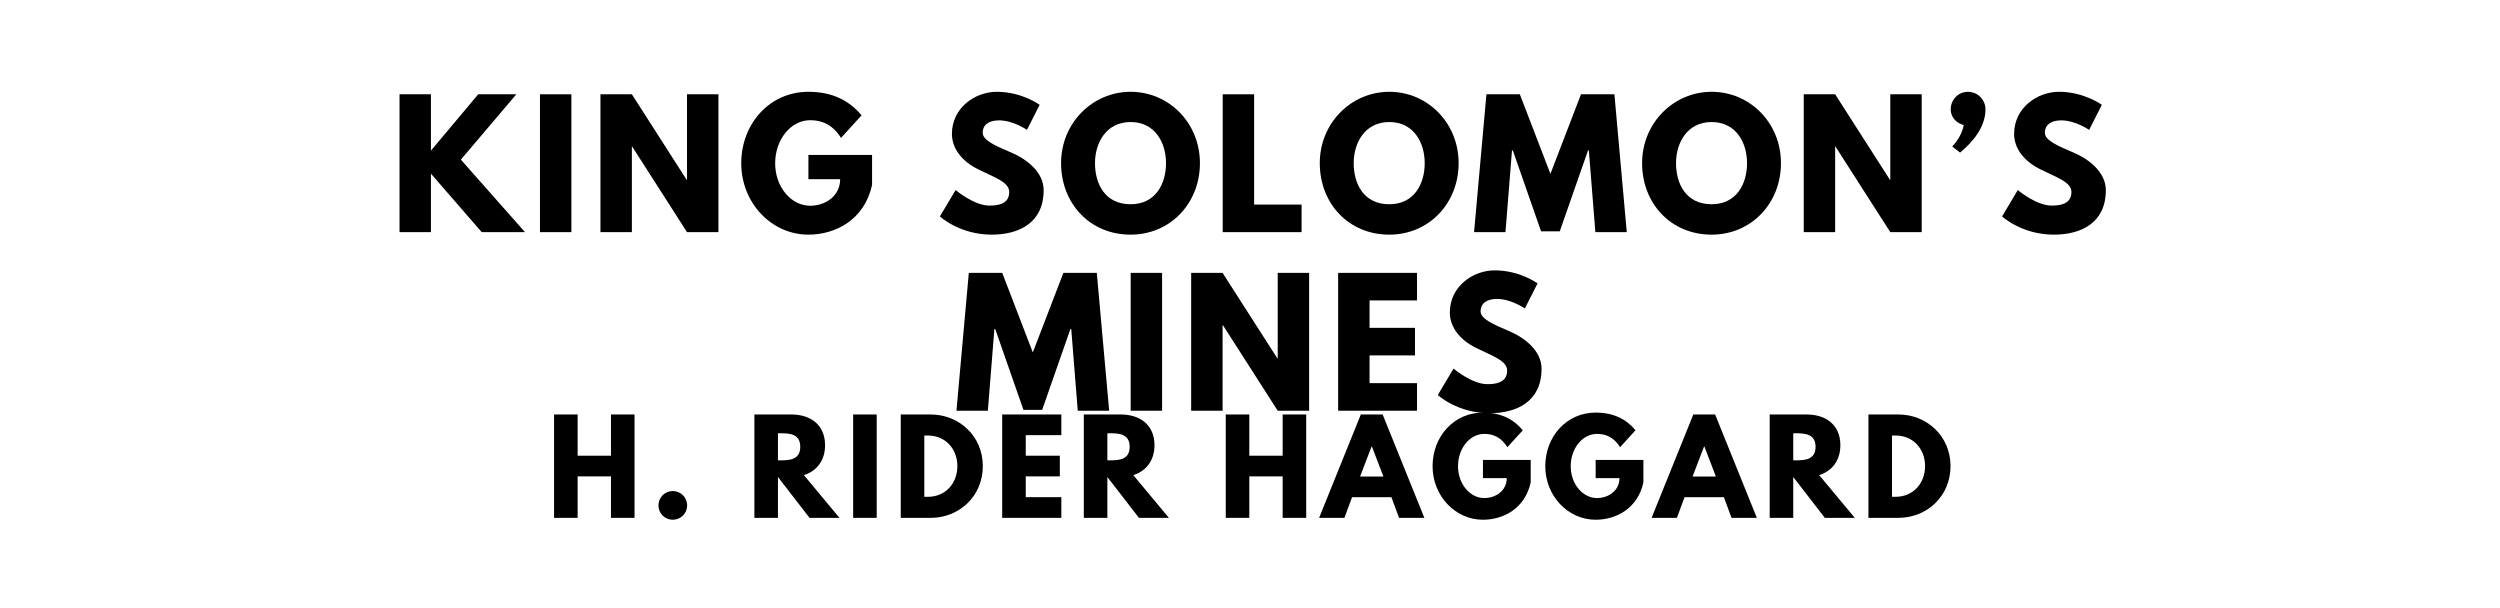
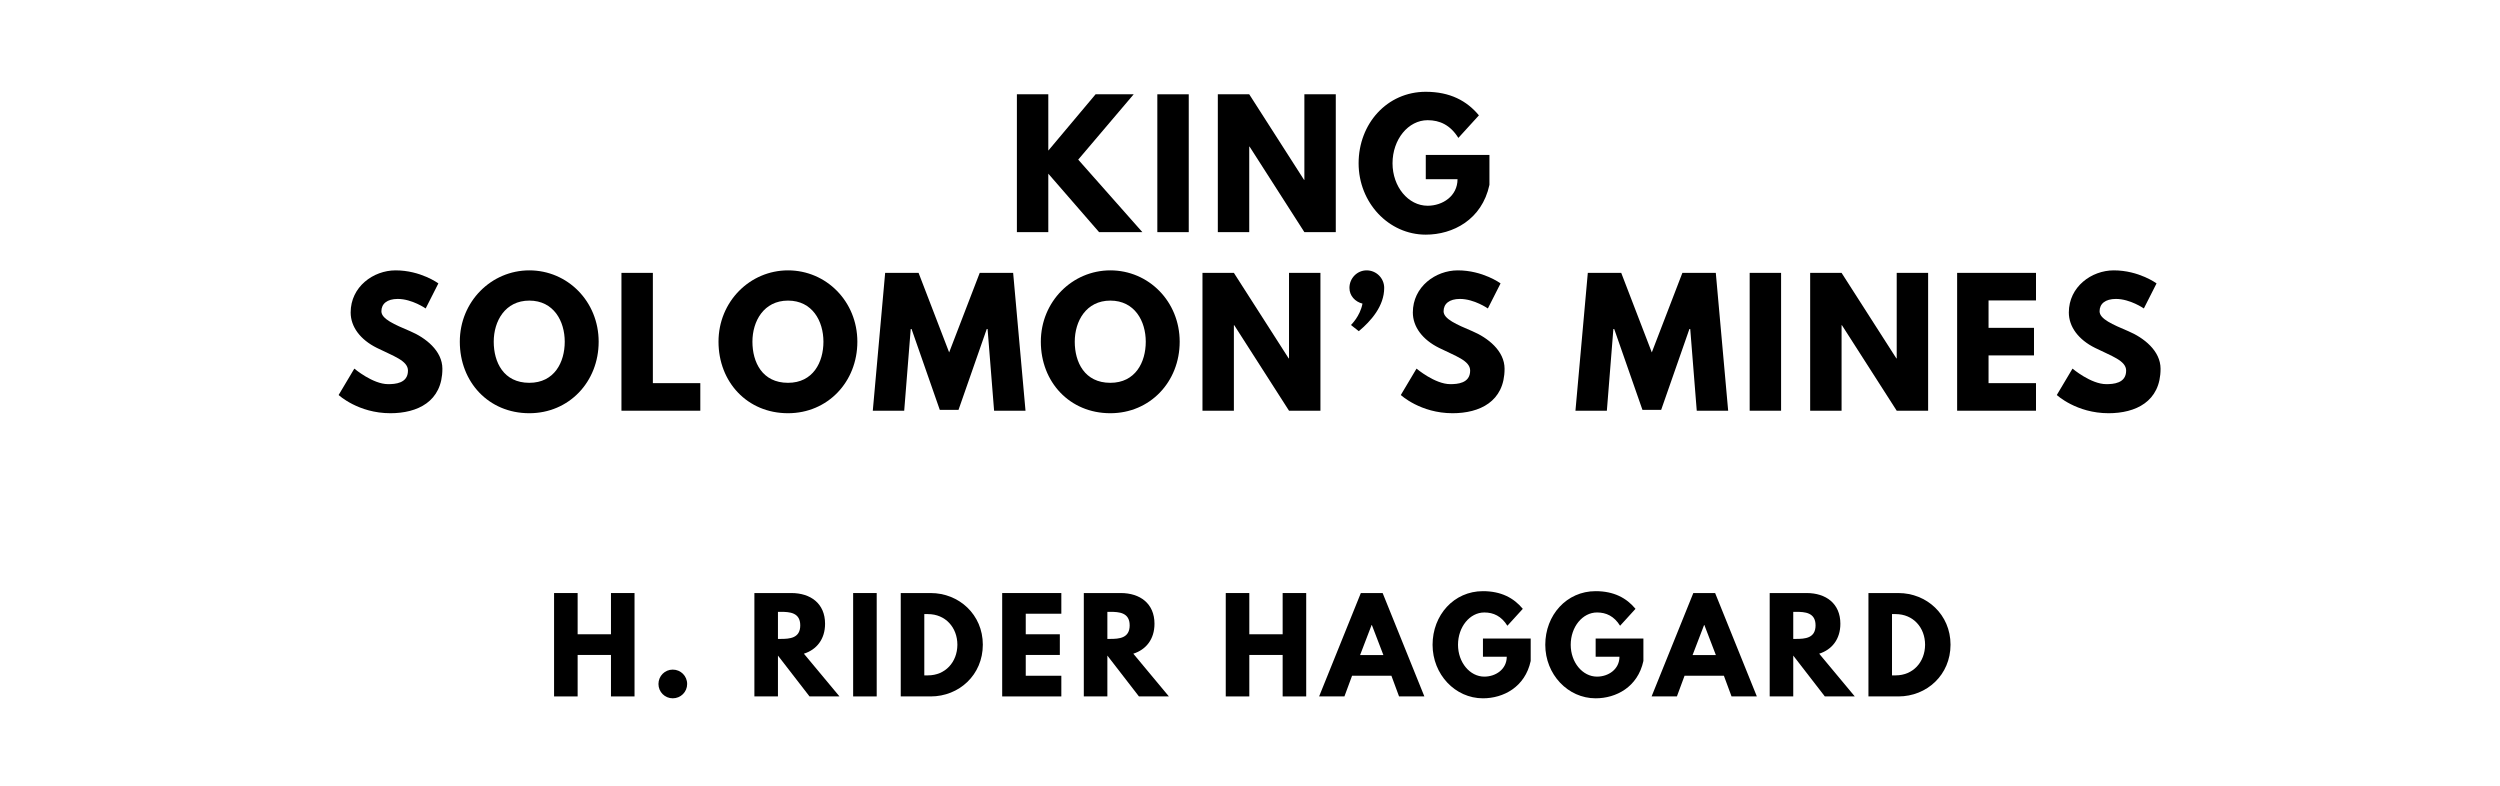
- <svg xmlns="http://www.w3.org/2000/svg" version="1.1" viewBox="0 0 1400 340">
-   <g aria-label="KING SOLOMON’S">
-     <path d="M 294.004,130 258.075,89.392 289.139,52.807 H 267.806 L 241.326,84.339 V 52.807 H 223.735 V 130 h 17.591 V 97.251 L 269.77,130 Z" />
-     <path d="M 319.974,52.807 H 302.383 V 130 h 17.591 z" />
-     <path d="m 353.848,82.094 h 0.187 L 384.725,130 h 17.591 V 52.807 H 384.725 V 100.713 H 384.538 L 353.848,52.807 H 336.257 V 130 h 17.591 z" />
-     <path d="m 488.361,86.772 h -35.649 v 13.567 h 17.778 c 0,9.45 -8.327,14.877 -16.749,14.877 -10.854,0 -19.649,-10.667 -19.649,-23.766 0,-13.38 8.795,-24.14 19.649,-24.14 6.83,0 12.725,2.713 17.216,9.918 L 482.466,64.596 c -6.737,-8.14 -16.187,-13.193 -29.754,-13.193 -21.708,0 -37.614,17.871 -37.614,40.047 0,22.082 16.842,39.953 37.614,39.953 15.158,0 31.439,-8.327 35.649,-27.883 z" />
-     <path d="m 558.247,51.404 c -12.444,0 -25.17,9.17 -25.17,23.579 0,8.047 5.427,15.251 14.69,19.836 9.17,4.585 17.404,7.111 17.404,12.725 0,7.205 -7.298,7.579 -11.134,7.579 -8.608,0 -18.901,-8.702 -18.901,-8.702 l -8.795,14.784 c 0,0 10.947,10.199 29.006,10.199 15.064,0 29.099,-6.456 29.099,-24.889 0,-10.105 -9.45,-17.404 -18.058,-21.053 -8.795,-3.743 -16.094,-6.83 -16.094,-11.135 0,-4.211 3.181,-6.924 9.17,-6.924 7.953,0 15.626,5.333 15.626,5.333 l 7.111,-14.035 c 0,0 -9.918,-7.298 -23.953,-7.298 z" />
-     <path d="m 594.206,91.357 c 0,22.55 16.094,40.047 38.924,40.047 22.175,0 38.83,-17.497 38.83,-40.047 0,-22.55 -17.404,-39.953 -38.83,-39.953 -21.24,0 -38.924,17.404 -38.924,39.953 z m 18.994,0 c 0,-11.509 6.363,-23.018 19.93,-23.018 13.661,0 19.836,11.509 19.836,23.018 0,11.509 -5.801,23.018 -19.836,23.018 -14.409,0 -19.93,-11.509 -19.93,-23.018 z" />
-     <path d="M 702.313,52.807 H 684.722 V 130 h 44.164 v -15.439 h -26.573 z" />
-     <path d="m 739.075,91.357 c 0,22.55 16.094,40.047 38.924,40.047 22.175,0 38.83,-17.497 38.83,-40.047 0,-22.55 -17.404,-39.953 -38.83,-39.953 -21.24,0 -38.924,17.404 -38.924,39.953 z m 18.994,0 c 0,-11.509 6.363,-23.018 19.93,-23.018 13.661,0 19.836,11.509 19.836,23.018 0,11.509 -5.801,23.018 -19.836,23.018 -14.409,0 -19.93,-11.509 -19.93,-23.018 z" />
-     <path d="m 893.404,130 h 17.591 L 904.07,52.807 H 885.357 L 868.234,97.345 851.111,52.807 H 832.398 L 825.474,130 h 17.591 l 3.649,-45.754 h 0.468 l 15.813,45.287 h 10.48 l 15.813,-45.287 h 0.468 z" />
-     <path d="m 919.579,91.357 c 0,22.55 16.094,40.047 38.924,40.047 22.175,0 38.83,-17.497 38.83,-40.047 0,-22.55 -17.404,-39.953 -38.83,-39.953 -21.24,0 -38.924,17.404 -38.924,39.953 z m 18.994,0 c 0,-11.509 6.363,-23.018 19.93,-23.018 13.661,0 19.836,11.509 19.836,23.018 0,11.509 -5.801,23.018 -19.836,23.018 -14.409,0 -19.93,-11.509 -19.93,-23.018 z" />
-     <path d="m 1027.686,82.094 h 0.187 L 1058.563,130 h 17.591 V 52.807 h -17.591 v 47.906 h -0.187 l -30.69,-47.906 h -17.591 V 130 h 17.591 z" />
-     <path d="m 1102.035,51.404 c -5.333,0 -9.637,4.398 -9.637,9.825 0,4.398 3.181,7.766 7.298,8.795 -1.31,7.111 -6.456,11.977 -6.456,11.977 l 4.398,3.462 c 6.83,-5.708 14.222,-14.035 14.222,-24.234 0,-5.427 -4.398,-9.825 -9.825,-9.825 z" />
-     <path d="m 1153.072,51.404 c -12.444,0 -25.17,9.17 -25.17,23.579 0,8.047 5.427,15.251 14.69,19.836 9.17,4.585 17.404,7.111 17.404,12.725 0,7.205 -7.298,7.579 -11.134,7.579 -8.608,0 -18.901,-8.702 -18.901,-8.702 l -8.795,14.784 c 0,0 10.947,10.199 29.006,10.199 15.064,0 29.099,-6.456 29.099,-24.889 0,-10.105 -9.45,-17.404 -18.058,-21.053 -8.795,-3.743 -16.094,-6.83 -16.094,-11.135 0,-4.211 3.181,-6.924 9.17,-6.924 7.953,0 15.626,5.333 15.626,5.333 l 7.111,-14.035 c 0,0 -9.918,-7.298 -23.953,-7.298 z" />
+ <svg xmlns="http://www.w3.org/2000/svg" version="1.1" viewBox="0 0 1400 440">
+   <g>
+     <path d="m 639.728,130 -35.93,-40.608 31.064,-36.585 -21.333,0 -26.48,31.532 0,-31.532 -17.591,0 0,77.193 17.591,0 0,-32.749 L 615.494,130 l 24.234,0 z" />
+     <path d="m 665.697,52.807 -17.591,0 0,77.193 17.591,0 0,-77.193 z" />
+     <path d="m 699.572,82.094 0.187,0 L 730.449,130 l 17.591,0 0,-77.193 -17.591,0 0,47.906 -0.187,0 -30.69,-47.906 -17.591,0 0,77.193 17.591,0 0,-47.906 z" />
+     <path d="m 834.085,86.772 -35.649,0 0,13.567 17.778,0 c 0,9.45 -8.327,14.877 -16.749,14.877 -10.854,0 -19.649,-10.667 -19.649,-23.766 0,-13.38 8.795,-24.14 19.649,-24.14 6.83,0 12.725,2.713 17.216,9.918 L 828.19,64.596 c -6.737,-8.14 -16.187,-13.193 -29.754,-13.193 -21.708,0 -37.614,17.871 -37.614,40.047 0,22.082 16.842,39.953 37.614,39.953 15.158,0 31.439,-8.327 35.649,-27.883 l 0,-16.749 z" />
  </g>
-   <g aria-label="MINES">
-     <path d="m 603.542,230 h 17.591 l -6.924,-77.193 H 595.496 L 578.373,197.345 561.25,152.807 H 542.537 L 535.613,230 h 17.591 l 3.649,-45.754 h 0.468 l 15.813,45.287 h 10.48 l 15.813,-45.287 h 0.468 z" />
-     <path d="M 650.77,152.807 H 633.18 V 230 h 17.591 z" />
-     <path d="m 684.645,182.094 h 0.187 L 715.522,230 h 17.591 v -77.193 h -17.591 v 47.906 h -0.187 L 684.645,152.807 H 667.054 V 230 h 17.591 z" />
-     <path d="M 793.52,152.807 H 749.357 V 230 h 44.164 v -15.439 h -26.573 v -15.532 h 25.45 v -15.439 h -25.45 v -15.345 h 26.573 z" />
-     <path d="m 837.077,151.404 c -12.444,0 -25.17,9.17 -25.17,23.579 0,8.047 5.427,15.251 14.69,19.836 9.17,4.585 17.404,7.111 17.404,12.725 0,7.205 -7.298,7.579 -11.134,7.579 -8.608,0 -18.901,-8.702 -18.901,-8.702 l -8.795,14.784 c 0,0 10.947,10.199 29.006,10.199 15.064,0 29.099,-6.456 29.099,-24.889 0,-10.105 -9.45,-17.404 -18.058,-21.053 -8.795,-3.743 -16.094,-6.83 -16.094,-11.135 0,-4.211 3.181,-6.924 9.17,-6.924 7.953,0 15.626,5.333 15.626,5.333 l 7.111,-14.035 c 0,0 -9.918,-7.298 -23.953,-7.298 z" />
+   <g>
+     <path d="m 221.537,151.404 c -12.444,0 -25.17,9.17 -25.17,23.579 0,8.047 5.427,15.251 14.69,19.836 9.17,4.585 17.404,7.111 17.404,12.725 0,7.205 -7.298,7.579 -11.134,7.579 -8.608,0 -18.901,-8.702 -18.901,-8.702 l -8.795,14.784 c 0,0 10.947,10.199 29.006,10.199 15.064,0 29.099,-6.456 29.099,-24.889 0,-10.105 -9.45,-17.404 -18.058,-21.053 -8.795,-3.743 -16.094,-6.83 -16.094,-11.135 0,-4.211 3.181,-6.924 9.17,-6.924 7.953,0 15.626,5.333 15.626,5.333 l 7.111,-14.035 c 0,0 -9.918,-7.298 -23.953,-7.298 z" />
+     <path d="m 257.496,191.357 c 0,22.55 16.094,40.047 38.924,40.047 22.175,0 38.83,-17.497 38.83,-40.047 0,-22.55 -17.404,-39.953 -38.83,-39.953 -21.24,0 -38.924,17.404 -38.924,39.953 z m 18.994,0 c 0,-11.509 6.363,-23.018 19.93,-23.018 13.661,0 19.836,11.509 19.836,23.018 0,11.509 -5.801,23.018 -19.836,23.018 -14.409,0 -19.93,-11.509 -19.93,-23.018 z" />
+     <path d="m 365.602,152.807 -17.591,0 0,77.193 44.164,0 0,-15.439 -26.573,0 0,-61.754 z" />
+     <path d="m 402.364,191.357 c 0,22.55 16.094,40.047 38.924,40.047 22.175,0 38.83,-17.497 38.83,-40.047 0,-22.55 -17.404,-39.953 -38.83,-39.953 -21.24,0 -38.924,17.404 -38.924,39.953 z m 18.994,0 c 0,-11.509 6.363,-23.018 19.93,-23.018 13.661,0 19.836,11.509 19.836,23.018 0,11.509 -5.801,23.018 -19.836,23.018 -14.409,0 -19.93,-11.509 -19.93,-23.018 z" />
+     <path d="m 556.693,230 17.591,0 -6.924,-77.193 -18.713,0 -17.123,44.538 -17.123,-44.538 -18.713,0 -6.924,77.193 17.591,0 3.649,-45.754 0.468,0 15.813,45.287 10.48,0 15.813,-45.287 0.468,0 L 556.693,230 Z" />
+     <path d="m 582.868,191.357 c 0,22.55 16.094,40.047 38.924,40.047 22.175,0 38.83,-17.497 38.83,-40.047 0,-22.55 -17.404,-39.953 -38.83,-39.953 -21.24,0 -38.924,17.404 -38.924,39.953 z m 18.994,0 c 0,-11.509 6.363,-23.018 19.93,-23.018 13.661,0 19.836,11.509 19.836,23.018 0,11.509 -5.801,23.018 -19.836,23.018 -14.409,0 -19.93,-11.509 -19.93,-23.018 z" />
+     <path d="m 690.975,182.094 0.187,0 30.69,47.906 17.591,0 0,-77.193 -17.591,0 0,47.906 -0.187,0 -30.69,-47.906 -17.591,0 0,77.193 17.591,0 0,-47.906 z" />
+     <path d="m 765.325,151.404 c -5.333,0 -9.637,4.398 -9.637,9.825 0,4.398 3.181,7.766 7.298,8.795 C 761.675,177.135 756.529,182 756.529,182 l 4.398,3.462 c 6.83,-5.708 14.222,-14.035 14.222,-24.234 0,-5.427 -4.398,-9.825 -9.825,-9.825 z" />
+     <path d="m 816.361,151.404 c -12.444,0 -25.17,9.17 -25.17,23.579 0,8.047 5.427,15.251 14.69,19.836 9.17,4.585 17.404,7.111 17.404,12.725 0,7.205 -7.298,7.579 -11.134,7.579 -8.608,0 -18.901,-8.702 -18.901,-8.702 l -8.795,14.784 c 0,0 10.947,10.199 29.006,10.199 15.064,0 29.099,-6.456 29.099,-24.889 0,-10.105 -9.45,-17.404 -18.058,-21.053 -8.795,-3.743 -16.094,-6.83 -16.094,-11.135 0,-4.211 3.181,-6.924 9.17,-6.924 7.953,0 15.626,5.333 15.626,5.333 l 7.111,-14.035 c 0,0 -9.918,-7.298 -23.953,-7.298 z" />
+     <path d="m 950.18,230 17.591,0 -6.924,-77.193 -18.713,0 -17.123,44.538 -17.123,-44.538 -18.713,0 -6.924,77.193 17.591,0 3.649,-45.754 0.468,0 15.813,45.287 10.48,0 15.813,-45.287 0.468,0 L 950.18,230 Z" />
+     <path d="m 997.408,152.807 -17.591,0 0,77.193 17.591,0 0,-77.193 z" />
+     <path d="m 1031.282,182.094 0.187,0 30.69,47.906 17.591,0 0,-77.193 -17.591,0 0,47.906 -0.187,0 -30.69,-47.906 -17.591,0 0,77.193 17.591,0 0,-47.906 z" />
+     <path d="m 1140.158,152.807 -44.164,0 0,77.193 44.164,0 0,-15.439 -26.573,0 0,-15.532 25.45,0 0,-15.439 -25.45,0 0,-15.345 26.573,0 0,-15.439 z" />
+     <path d="m 1183.715,151.404 c -12.444,0 -25.17,9.17 -25.17,23.579 0,8.047 5.427,15.251 14.69,19.836 9.169,4.585 17.404,7.111 17.404,12.725 0,7.205 -7.298,7.579 -11.134,7.579 -8.608,0 -18.901,-8.702 -18.901,-8.702 l -8.795,14.784 c 0,0 10.947,10.199 29.006,10.199 15.064,0 29.099,-6.456 29.099,-24.889 0,-10.105 -9.45,-17.404 -18.058,-21.053 -8.795,-3.743 -16.093,-6.83 -16.093,-11.135 0,-4.211 3.181,-6.924 9.17,-6.924 7.953,0 15.626,5.333 15.626,5.333 l 7.111,-14.035 c 0,0 -9.918,-7.298 -23.953,-7.298 z" />
  </g>
-   <g aria-label="H. RIDER HAGGARD">
-     <path d="M 323.475,266.772 H 342.142 V 290 h 13.193 V 232.105 H 342.142 v 23.088 H 323.475 V 232.105 H 310.282 V 290 h 13.193 z" />
-     <path d="m 376.736,274.982 c -4.421,0 -8,3.579 -8,8.07 0,4.421 3.579,8 8,8 4.491,0 8.07,-3.579 8.07,-8 0,-4.491 -3.579,-8.07 -8.07,-8.07 z" />
-     <path d="M 422.459,232.105 V 290 h 13.193 V 267.123 L 453.336,290 H 470.108 l -19.93,-23.93 c 7.088,-2.246 11.86,-8.07 11.86,-16.772 0,-11.368 -8.14,-17.193 -18.877,-17.193 z m 13.193,25.684 v -15.158 h 1.544 c 4.982,0 10.947,0.351 10.947,7.579 0,7.228 -5.965,7.579 -10.947,7.579 z" />
-     <path d="M 490.953,232.105 H 477.76 V 290 h 13.193 z" />
-     <path d="M 504.416,232.105 V 290 h 16.772 c 15.93,0 29.193,-12.07 29.193,-28.982 0,-16.842 -13.333,-28.912 -29.193,-28.912 z m 13.193,46.105 v -34.316 h 2.035 c 9.825,0 16.491,7.509 16.491,17.193 -0.07,9.684 -6.737,17.123 -16.491,17.123 z" />
-     <path d="m 594.348,232.105 h -33.123 V 290 h 33.123 v -11.579 h -19.93 v -11.649 h 19.088 v -11.579 h -19.088 v -11.509 h 19.93 z" />
-     <path d="M 606.933,232.105 V 290 h 13.193 V 267.123 L 637.81,290 h 16.772 l -19.93,-23.93 c 7.088,-2.246 11.86,-8.07 11.86,-16.772 0,-11.368 -8.14,-17.193 -18.877,-17.193 z m 13.193,25.684 v -15.158 h 1.544 c 4.982,0 10.947,0.351 10.947,7.579 0,7.228 -5.965,7.579 -10.947,7.579 z" />
-     <path d="m 699.616,266.772 h 18.667 V 290 h 13.193 v -57.895 h -13.193 v 23.088 H 699.616 V 232.105 H 686.423 V 290 h 13.193 z" />
-     <path d="M 774.28,232.105 H 762.07 L 738.701,290 h 14.175 l 4.281,-11.579 h 22.035 L 783.473,290 h 14.175 z m 0.421,34.737 H 761.649 L 768.105,250 h 0.14 z" />
-     <path d="m 857.189,257.579 h -26.737 v 10.175 h 13.333 c 0,7.088 -6.246,11.158 -12.561,11.158 -8.14,0 -14.737,-8 -14.737,-17.825 0,-10.035 6.596,-18.105 14.737,-18.105 5.123,0 9.544,2.035 12.912,7.439 l 8.632,-9.474 c -5.053,-6.105 -12.14,-9.895 -22.316,-9.895 -16.281,0 -28.211,13.404 -28.211,30.035 0,16.561 12.632,29.965 28.211,29.965 11.368,0 23.579,-6.246 26.737,-20.912 z" />
-     <path d="m 920.303,257.579 h -26.737 v 10.175 h 13.333 c 0,7.088 -6.246,11.158 -12.561,11.158 -8.14,0 -14.737,-8 -14.737,-17.825 0,-10.035 6.596,-18.105 14.737,-18.105 5.123,0 9.544,2.035 12.912,7.439 l 8.632,-9.474 c -5.053,-6.105 -12.14,-9.895 -22.316,-9.895 -16.281,0 -28.211,13.404 -28.211,30.035 0,16.561 12.632,29.965 28.211,29.965 11.368,0 23.579,-6.246 26.737,-20.912 z" />
-     <path d="M 960.47,232.105 H 948.259 L 924.891,290 h 14.175 l 4.281,-11.579 h 22.035 L 969.663,290 h 14.175 z m 0.421,34.737 H 947.838 L 954.294,250 h 0.14 z" />
-     <path d="M 991.028,232.105 V 290 h 13.193 V 267.123 L 1021.905,290 h 16.772 l -19.93,-23.93 c 7.088,-2.246 11.86,-8.07 11.86,-16.772 0,-11.368 -8.14,-17.193 -18.877,-17.193 z m 13.193,25.684 v -15.158 h 1.544 c 4.982,0 10.947,0.351 10.947,7.579 0,7.228 -5.965,7.579 -10.947,7.579 z" />
-     <path d="M 1046.33,232.105 V 290 h 16.772 c 15.93,0 29.193,-12.07 29.193,-28.982 0,-16.842 -13.333,-28.912 -29.193,-28.912 z m 13.193,46.105 v -34.316 h 2.035 c 9.825,0 16.491,7.509 16.491,17.193 -0.07,9.684 -6.737,17.123 -16.491,17.123 z" />
+   <g>
+     <path d="m 323.475,366.772 18.667,0 0,23.228 13.193,0 0,-57.895 -13.193,0 0,23.088 -18.667,0 0,-23.088 -13.193,0 0,57.895 13.193,0 0,-23.228 z" />
+     <path d="m 376.736,374.982 c -4.421,0 -8,3.579 -8,8.07 0,4.421 3.579,8 8,8 4.491,0 8.07,-3.579 8.07,-8 0,-4.491 -3.579,-8.07 -8.07,-8.07 z" />
+     <path d="m 422.459,332.105 0,57.895 13.193,0 0,-22.877 L 453.336,390 470.108,390 450.178,366.07 c 7.088,-2.246 11.86,-8.07 11.86,-16.772 0,-11.368 -8.14,-17.193 -18.877,-17.193 l -20.702,0 z m 13.193,25.684 0,-15.158 1.544,0 c 4.982,0 10.947,0.351 10.947,7.579 0,7.228 -5.965,7.579 -10.947,7.579 l -1.544,0 z" />
+     <path d="m 490.953,332.105 -13.193,0 0,57.895 13.193,0 0,-57.895 z" />
+     <path d="m 504.416,332.105 0,57.895 16.772,0 c 15.93,0 29.193,-12.07 29.193,-28.982 0,-16.842 -13.333,-28.912 -29.193,-28.912 l -16.772,0 z m 13.193,46.105 0,-34.316 2.035,0 c 9.825,0 16.491,7.509 16.491,17.193 -0.07,9.684 -6.737,17.123 -16.491,17.123 l -2.035,0 z" />
+     <path d="m 594.348,332.105 -33.123,0 0,57.895 33.123,0 0,-11.579 -19.93,0 0,-11.649 19.088,0 0,-11.579 -19.088,0 0,-11.509 19.93,0 0,-11.579 z" />
+     <path d="m 606.933,332.105 0,57.895 13.193,0 0,-22.877 17.684,22.877 16.772,0 -19.93,-23.93 c 7.088,-2.246 11.86,-8.07 11.86,-16.772 0,-11.368 -8.14,-17.193 -18.877,-17.193 l -20.702,0 z m 13.193,25.684 0,-15.158 1.544,0 c 4.982,0 10.947,0.351 10.947,7.579 0,7.228 -5.965,7.579 -10.947,7.579 l -1.544,0 z" />
+     <path d="m 699.616,366.772 18.667,0 0,23.228 13.193,0 0,-57.895 -13.193,0 0,23.088 -18.667,0 0,-23.088 -13.193,0 0,57.895 13.193,0 0,-23.228 z" />
+     <path d="m 774.28,332.105 -12.211,0 L 738.701,390 l 14.175,0 4.281,-11.579 22.035,0 4.281,11.579 14.175,0 -23.368,-57.895 z m 0.421,34.737 -13.053,0 6.456,-16.842 0.14,0 6.456,16.842 z" />
+     <path d="m 857.189,357.579 -26.737,0 0,10.175 13.333,0 c 0,7.088 -6.246,11.158 -12.561,11.158 -8.14,0 -14.737,-8 -14.737,-17.825 0,-10.035 6.596,-18.105 14.737,-18.105 5.123,0 9.544,2.035 12.912,7.439 l 8.632,-9.474 c -5.053,-6.105 -12.14,-9.895 -22.316,-9.895 -16.281,0 -28.211,13.404 -28.211,30.035 0,16.561 12.632,29.965 28.211,29.965 11.368,0 23.579,-6.246 26.737,-20.912 l 0,-12.561 z" />
+     <path d="m 920.303,357.579 -26.737,0 0,10.175 13.333,0 c 0,7.088 -6.246,11.158 -12.561,11.158 -8.14,0 -14.737,-8 -14.737,-17.825 0,-10.035 6.596,-18.105 14.737,-18.105 5.123,0 9.544,2.035 12.912,7.439 l 8.632,-9.474 c -5.053,-6.105 -12.14,-9.895 -22.316,-9.895 -16.281,0 -28.211,13.404 -28.211,30.035 0,16.561 12.632,29.965 28.211,29.965 11.368,0 23.579,-6.246 26.737,-20.912 l 0,-12.561 z" />
+     <path d="m 960.47,332.105 -12.211,0 L 924.891,390 l 14.175,0 4.281,-11.579 22.035,0 4.281,11.579 14.175,0 -23.368,-57.895 z m 0.421,34.737 -13.053,0 6.456,-16.842 0.14,0 6.456,16.842 z" />
+     <path d="m 991.028,332.105 0,57.895 13.193,0 0,-22.877 17.684,22.877 16.772,0 -19.93,-23.93 c 7.088,-2.246 11.86,-8.07 11.86,-16.772 0,-11.368 -8.14,-17.193 -18.877,-17.193 l -20.702,0 z m 13.193,25.684 0,-15.158 1.544,0 c 4.982,0 10.947,0.351 10.947,7.579 0,7.228 -5.965,7.579 -10.947,7.579 l -1.544,0 z" />
+     <path d="m 1046.33,332.105 0,57.895 16.772,0 c 15.93,0 29.193,-12.07 29.193,-28.982 0,-16.842 -13.333,-28.912 -29.193,-28.912 l -16.772,0 z m 13.193,46.105 0,-34.316 2.035,0 c 9.825,0 16.491,7.509 16.491,17.193 -0.07,9.684 -6.737,17.123 -16.491,17.123 l -2.035,0 z" />
  </g>
</svg>
